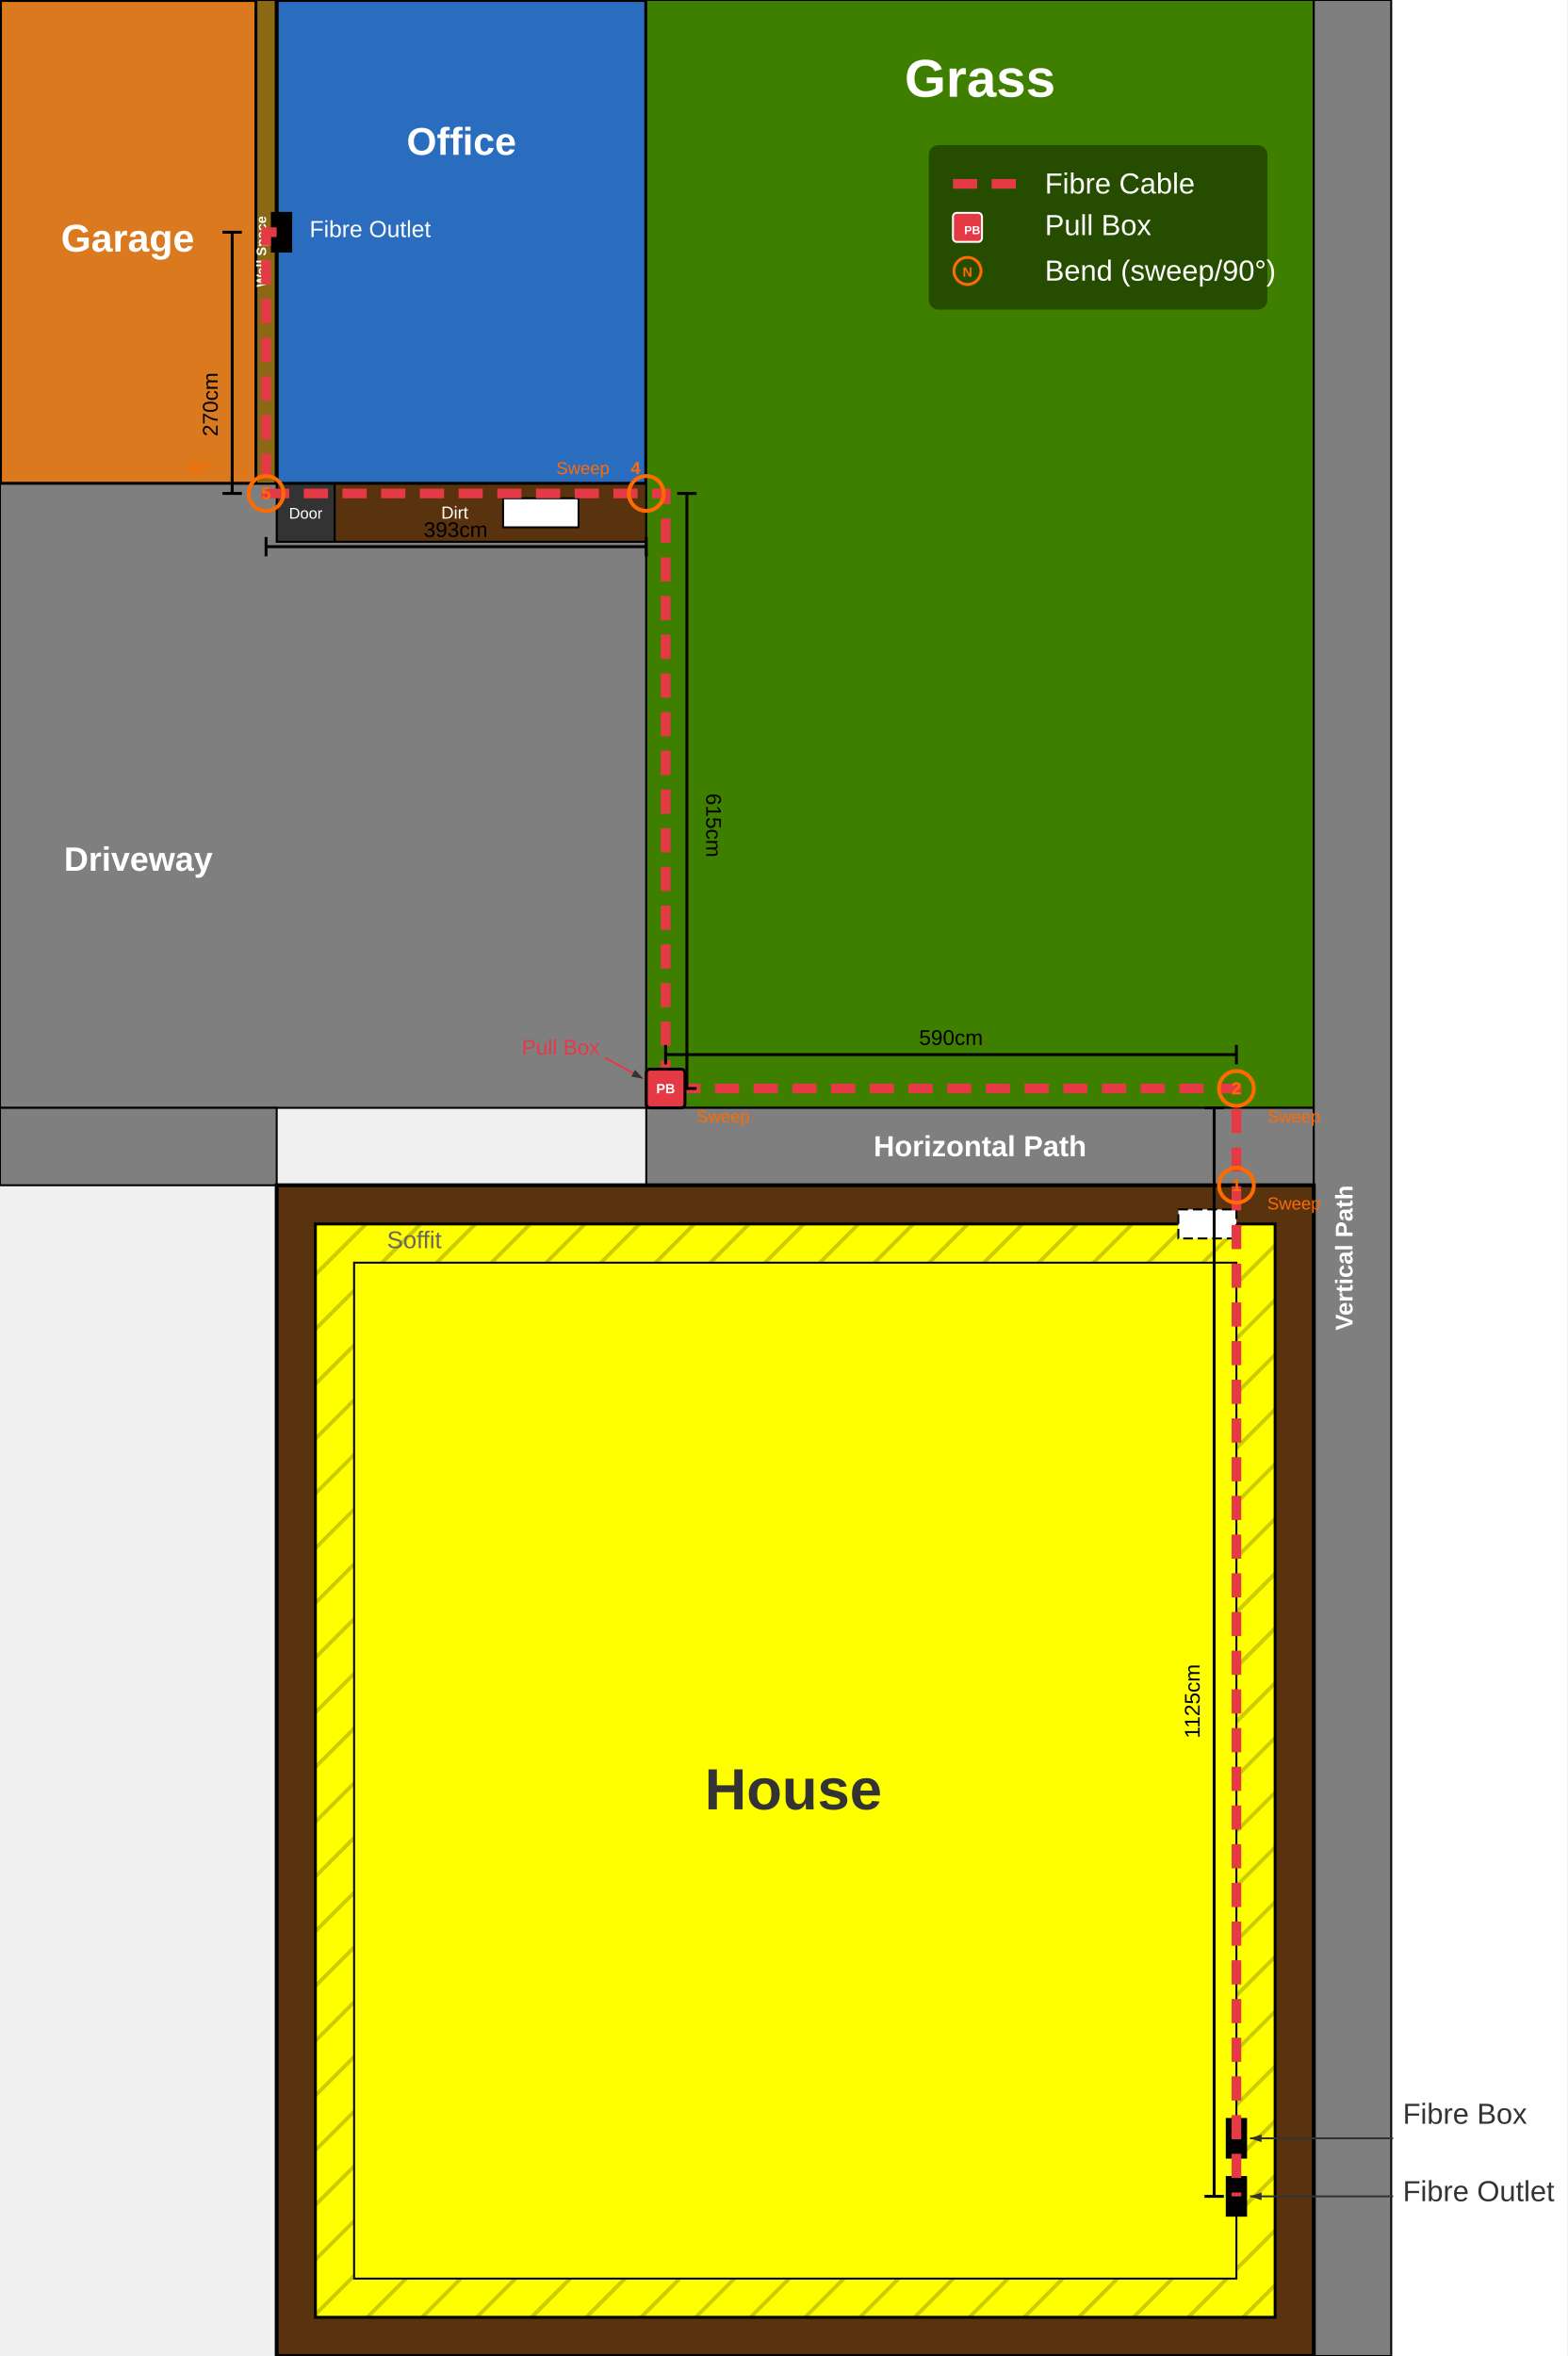
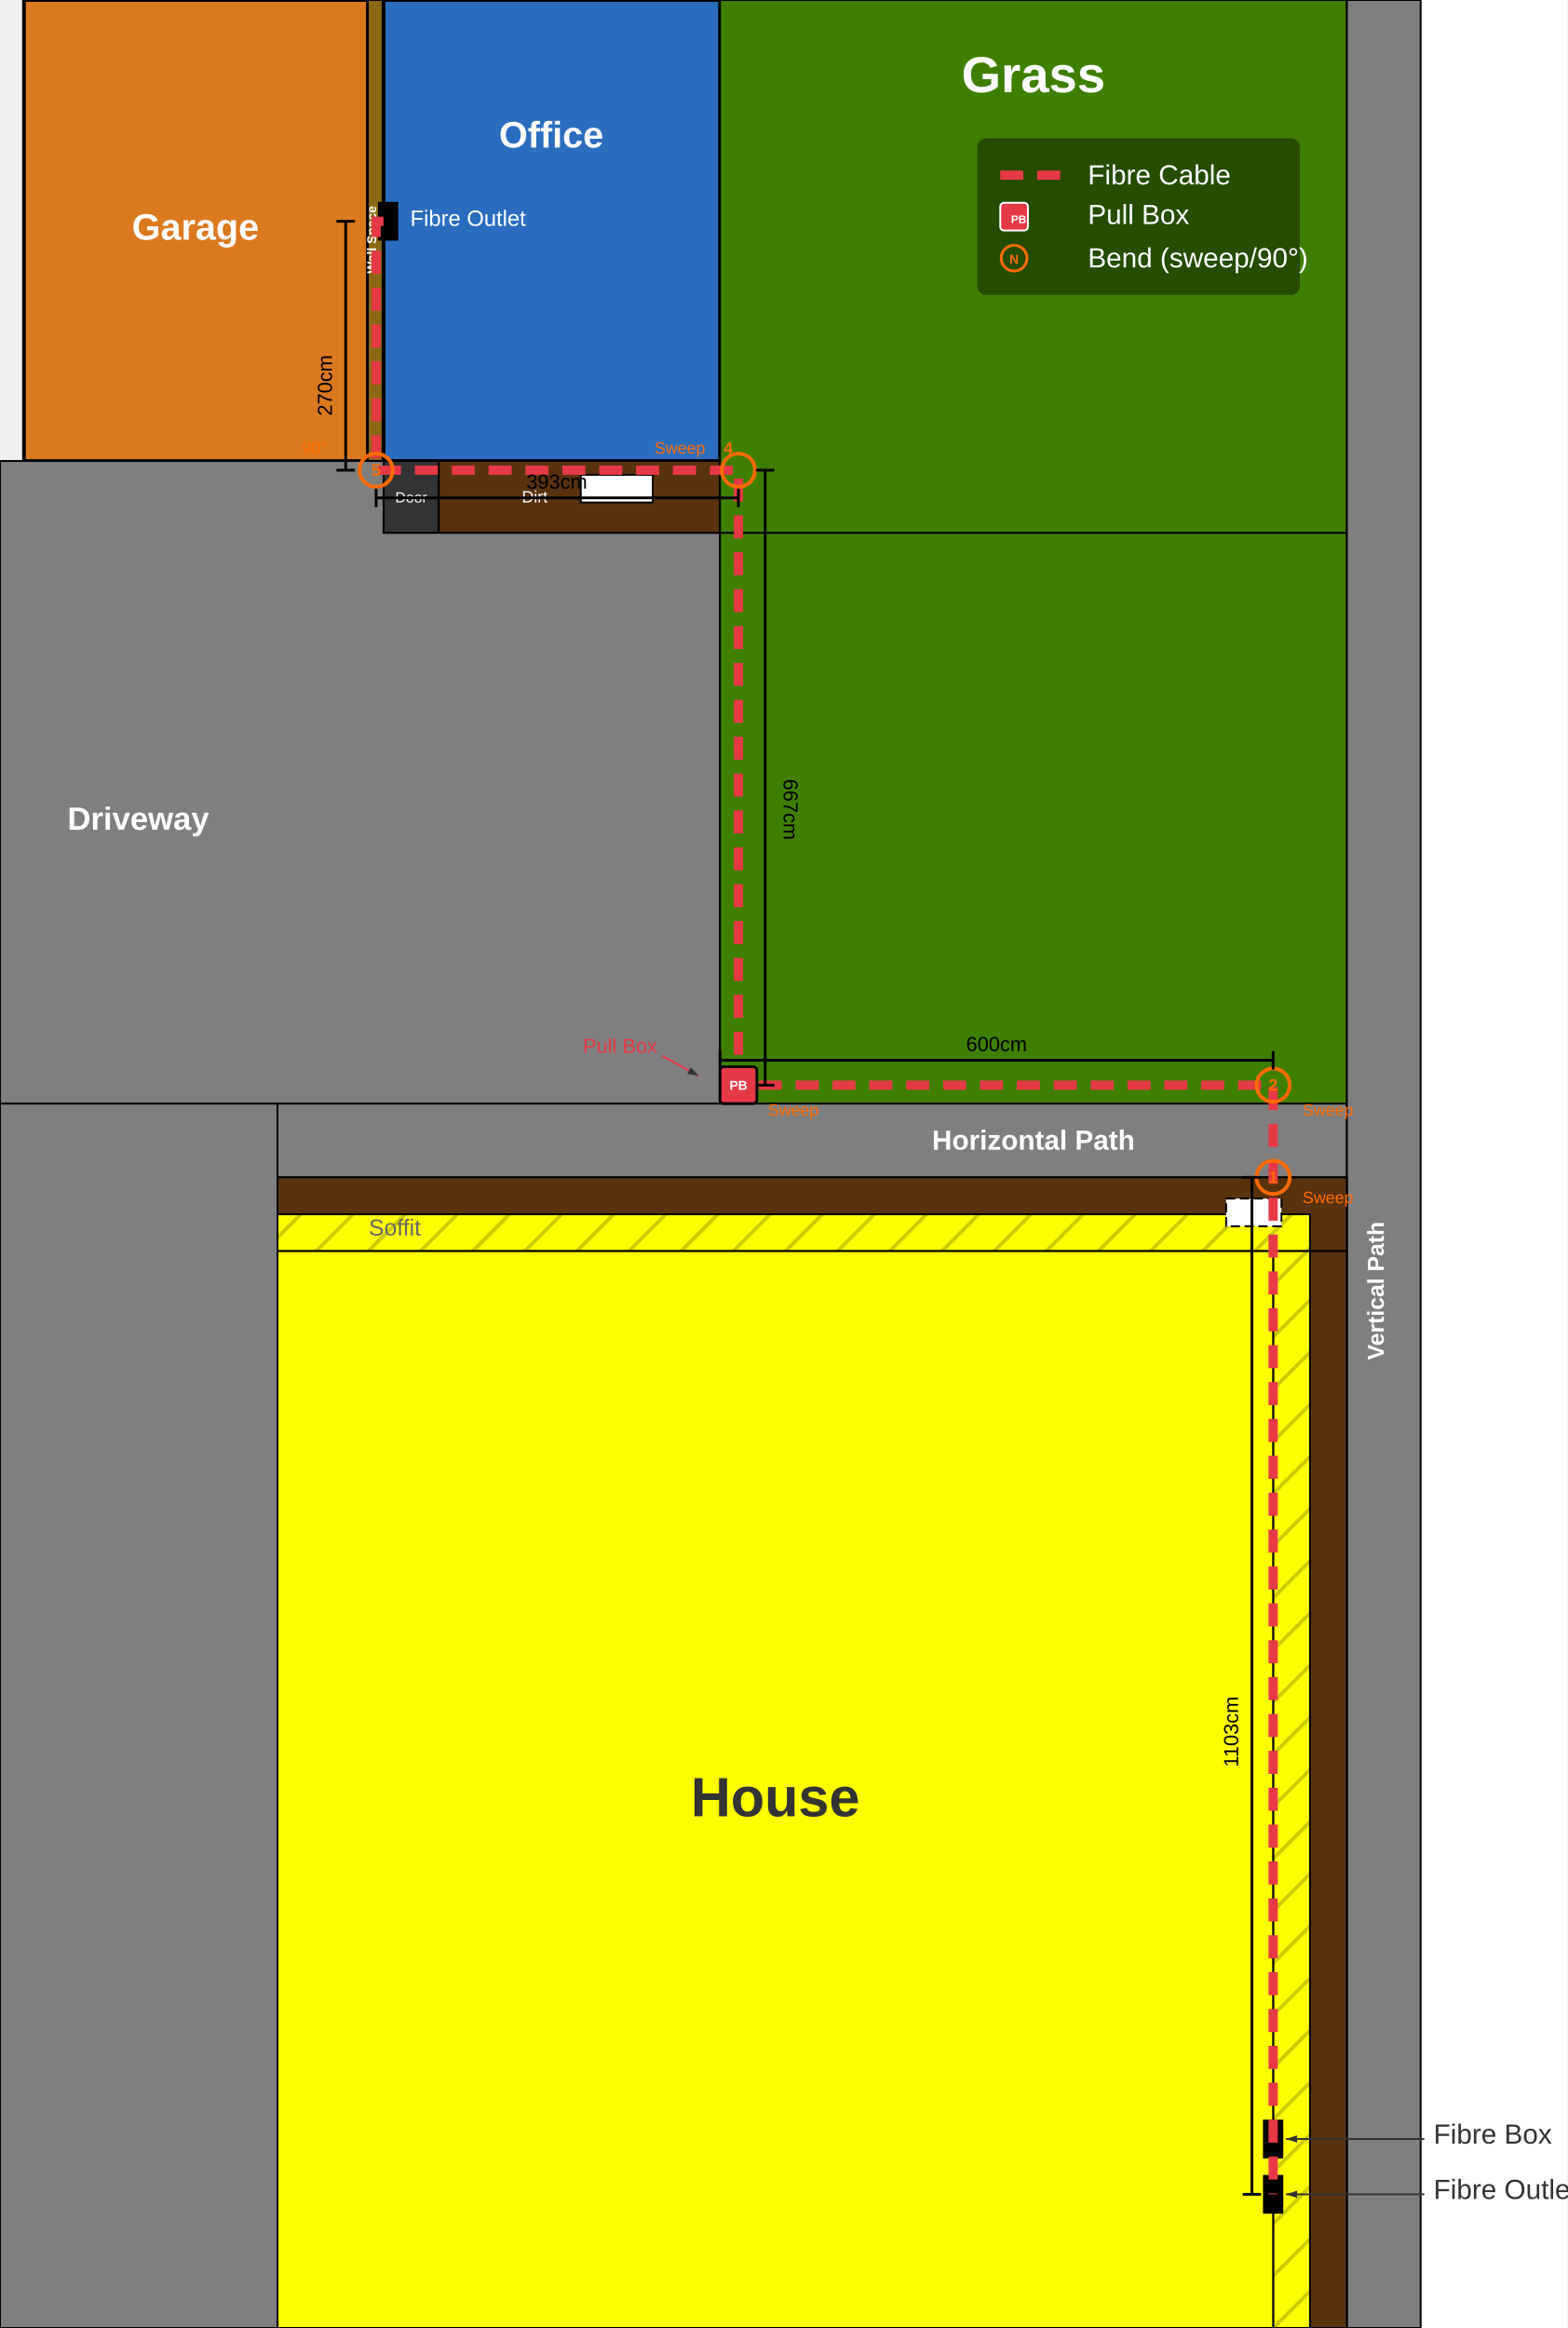
- <svg xmlns="http://www.w3.org/2000/svg" font-family="Arial, sans-serif" viewBox="0 0 1620 2435" width="500">
+ <svg xmlns="http://www.w3.org/2000/svg" font-family="Arial, sans-serif" viewBox="0 0 1700 2525" width="500">
  <defs>
    <pattern id="soffit-hatch" width="40" height="40" patternUnits="userSpaceOnUse" patternTransform="rotate(45)">
      <rect width="40" height="40" fill="#ffff00" />
      <line x1="0" y1="0" x2="0" y2="40" stroke="#cccc00" stroke-width="8" />
    </pattern>
    <marker id="arrowhead" markerWidth="6" markerHeight="4" refX="6" refY="2" orient="auto">
      <polygon points="0,0 6,2 0,4" fill="#333" />
    </marker>
    <marker id="arrowhead-white" markerWidth="6" markerHeight="4" refX="6" refY="2" orient="auto">
      <polygon points="0,0 6,2 0,4" fill="white" />
    </marker>
  </defs>
-   <rect x="1438" y="0" width="182" height="2435" fill="white" />
-   <rect x="0" y="0" width="265" height="500" fill="#db791e" stroke="#000" stroke-width="4" />
-   <rect x="265" y="0" width="21" height="500" fill="#8B6914" stroke="#000" stroke-width="2" />
-   <rect x="286" y="0" width="382" height="500" fill="#2a6dbf" stroke="#000" stroke-width="4" />
-   <rect x="286" y="500" width="60" height="60" fill="#333" stroke="#000" stroke-width="2" />
-   <rect x="346" y="500" width="322" height="60" fill="#59320e" stroke="#000" stroke-width="2" />
-   <rect x="520" y="515" width="78" height="30" fill="white" stroke="#000" stroke-width="2" />
-   <polygon points="0,500 286,500 286,560 668,560 668,1145 286,1145 0,1145" fill="#7f7f7f" stroke="#000" stroke-width="2" />
-   <rect x="0" y="1145" width="286" height="80" fill="#7f7f7f" stroke="#000" stroke-width="2" />
-   <rect x="668" y="0" width="690" height="1145" fill="#3f7f00" stroke="#000" stroke-width="2" />
-   <rect x="668" y="1145" width="690" height="80" fill="#7f7f7f" stroke="#000" stroke-width="2" />
-   <rect x="1358" y="0" width="80" height="2435" fill="#7f7f7f" stroke="#000" stroke-width="2" />
-   <rect x="286" y="1225" width="1072" height="1210" fill="#59320e" stroke="#000" stroke-width="4" />
-   <rect x="326" y="1265" width="992" height="1130" fill="url(#soffit-hatch)" stroke="#000" stroke-width="3" />
-   <rect x="366" y="1305" width="912" height="1050" fill="#ffff00" stroke="#000" stroke-width="2" />
-   <rect x="1218" y="1250" width="60" height="30" fill="white" stroke="#000" stroke-width="2" stroke-dasharray="10,5" />
-   <rect x="1268" y="2190" width="20" height="40" fill="#000" stroke="#000" stroke-width="2" />
-   <text x="1450" y="2195" text-anchor="start" fill="#333" font-size="30">Fibre Box</text>
-   <line x1="1440" y1="2210" x2="1292" y2="2210" stroke="#333" stroke-width="2" marker-end="url(#arrowhead)" />
-   <rect x="281" y="220" width="20" height="40" fill="#000" stroke="#000" stroke-width="2" />
-   <text x="320" y="245" text-anchor="start" fill="white" font-size="24">Fibre Outlet</text>
-   <rect x="1268" y="2250" width="20" height="40" fill="#000" stroke="#000" stroke-width="2" />
-   <text x="1450" y="2275" text-anchor="start" fill="#333" font-size="30">Fibre Outlet</text>
-   <line x1="1440" y1="2270" x2="1292" y2="2270" stroke="#333" stroke-width="2" marker-end="url(#arrowhead)" />
-   <text x="132" y="260" text-anchor="middle" fill="white" font-weight="bold" font-size="40">Garage</text>
-   <text x="275" y="260" text-anchor="middle" fill="white" font-weight="bold" font-size="14" transform="rotate(-90,275,260)">Wall Space</text>
-   <text x="477" y="160" text-anchor="middle" fill="white" font-weight="bold" font-size="40">Office</text>
-   <text x="1013" y="100" text-anchor="middle" fill="white" font-weight="bold" font-size="55">Grass</text>
-   <text x="143" y="900" text-anchor="middle" fill="white" font-weight="bold" font-size="35">Driveway</text>
-   <text x="1013" y="1195" text-anchor="middle" fill="white" font-weight="bold" font-size="30">Horizontal Path</text>
-   <text x="1398" y="1300" text-anchor="middle" fill="white" font-weight="bold" font-size="25" transform="rotate(-90,1398,1300)">Vertical Path</text>
-   <text x="820" y="1870" text-anchor="middle" fill="#333" font-weight="bold" font-size="60">House</text>
-   <text x="470" y="536" text-anchor="middle" fill="white" font-size="18">Dirt</text>
-   <text x="400" y="1290" fill="#666" font-size="25">Soffit</text>
-   <text x="316" y="536" text-anchor="middle" fill="white" font-size="16">Door</text>
-   <path d="     M 286,240     L 275,240     L 275,510     L 688,510     L 688,1125     L 1278,1125     L 1278,2270   " fill="none" stroke="#e63946" stroke-width="10" stroke-dasharray="25,15" />
-   <circle cx="1278" cy="1225" r="18" fill="none" stroke="#ff6b00" stroke-width="4" />
-   <text x="1278" y="1231" text-anchor="middle" fill="#ff6b00" font-size="18" font-weight="bold">1</text>
-   <text x="1310" y="1250" fill="#ff6b00" font-size="18">Sweep</text>
-   <circle cx="1278" cy="1125" r="18" fill="none" stroke="#ff6b00" stroke-width="4" />
-   <text x="1278" y="1131" text-anchor="middle" fill="#ff6b00" font-size="18" font-weight="bold">2</text>
-   <text x="1310" y="1160" fill="#ff6b00" font-size="18">Sweep</text>
-   <circle cx="688" cy="1125" r="18" fill="none" stroke="#ff6b00" stroke-width="4" />
-   <text x="688" y="1131" text-anchor="middle" fill="#ff6b00" font-size="18" font-weight="bold">3</text>
-   <text x="720" y="1160" fill="#ff6b00" font-size="18">Sweep</text>
-   <circle cx="668" cy="510" r="18" fill="none" stroke="#ff6b00" stroke-width="4" />
-   <text x="630" y="490" text-anchor="end" fill="#ff6b00" font-size="18">Sweep</text>
-   <text x="652" y="490" fill="#ff6b00" font-size="18" font-weight="bold">4</text>
-   <circle cx="275" cy="510" r="18" fill="none" stroke="#ff6b00" stroke-width="4" />
-   <text x="275" y="516" text-anchor="middle" fill="#ff6b00" font-size="18" font-weight="bold">5</text>
-   <text x="220" y="490" text-anchor="end" fill="#ff6b00" font-size="18">90°</text>
-   <line x1="230" y1="240" x2="250" y2="240" stroke="#000" stroke-width="3" />
-   <line x1="240" y1="240" x2="240" y2="510" stroke="#000" stroke-width="3" />
-   <line x1="230" y1="510" x2="250" y2="510" stroke="#000" stroke-width="3" />
-   <text x="225" y="385" text-anchor="end" fill="#000" font-size="22" transform="rotate(-90,225,385)">270cm</text>
-   <line x1="275" y1="555" x2="275" y2="575" stroke="#000" stroke-width="3" />
-   <line x1="275" y1="565" x2="668" y2="565" stroke="#000" stroke-width="3" />
-   <line x1="668" y1="555" x2="668" y2="575" stroke="#000" stroke-width="3" />
-   <text x="471" y="555" text-anchor="middle" fill="#000" font-size="22">393cm</text>
-   <line x1="700" y1="510" x2="720" y2="510" stroke="#000" stroke-width="3" />
-   <line x1="710" y1="510" x2="710" y2="1125" stroke="#000" stroke-width="3" />
-   <line x1="700" y1="1125" x2="720" y2="1125" stroke="#000" stroke-width="3" />
-   <text x="730" y="820" text-anchor="start" fill="#000" font-size="22" transform="rotate(90,730,820)">615cm</text>
-   <line x1="688" y1="1080" x2="688" y2="1100" stroke="#000" stroke-width="3" />
-   <line x1="688" y1="1090" x2="1278" y2="1090" stroke="#000" stroke-width="3" />
-   <line x1="1278" y1="1080" x2="1278" y2="1100" stroke="#000" stroke-width="3" />
-   <text x="983" y="1080" text-anchor="middle" fill="#000" font-size="22">590cm</text>
-   <line x1="1245" y1="1145" x2="1265" y2="1145" stroke="#000" stroke-width="3" />
-   <line x1="1255" y1="1145" x2="1255" y2="2270" stroke="#000" stroke-width="3" />
-   <line x1="1245" y1="2270" x2="1265" y2="2270" stroke="#000" stroke-width="3" />
-   <text x="1240" y="1720" text-anchor="end" fill="#000" font-size="22" transform="rotate(-90,1240,1720)">1125cm</text>
-   <rect x="668" y="1105" width="40" height="40" fill="#e63946" stroke="#000" stroke-width="3" rx="4" />
-   <text x="688" y="1130" text-anchor="middle" fill="white" font-size="14" font-weight="bold">PB</text>
-   <text x="620" y="1090" text-anchor="end" fill="#e63946" font-size="22">Pull Box</text>
-   <line x1="625" y1="1093" x2="665" y2="1115" stroke="#e63946" stroke-width="2" marker-end="url(#arrowhead)" />
-   <rect x="960" y="150" width="350" height="170" rx="10" fill="rgba(0,0,0,0.4)" stroke="none" />
-   <line x1="985" y1="190" x2="1060" y2="190" stroke="#e63946" stroke-width="10" stroke-dasharray="25,15" />
-   <text x="1080" y="200" fill="white" font-size="30">Fibre Cable</text>
-   <rect x="985" y="220" width="30" height="30" fill="#e63946" stroke="white" stroke-width="2" rx="4" />
-   <text x="1005" y="242" text-anchor="middle" fill="white" font-size="12" font-weight="bold">PB</text>
-   <text x="1080" y="243" fill="white" font-size="30">Pull Box</text>
-   <circle cx="1000" cy="280" r="14" fill="none" stroke="#ff6b00" stroke-width="3" />
-   <text x="1000" y="286" text-anchor="middle" fill="#ff6b00" font-size="14" font-weight="bold">N</text>
-   <text x="1080" y="290" fill="white" font-size="30">Bend (sweep/90°)</text>
+   <rect x="1541" y="0" width="159" height="2525" fill="white" />
+   <rect x="26" y="0" width="373" height="500" fill="#db791e" stroke="#000" stroke-width="4" />
+   <rect x="399" y="0" width="17" height="500" fill="#8B6914" stroke="#000" stroke-width="2" />
+   <rect x="416" y="0" width="365" height="500" fill="#2a6dbf" stroke="#000" stroke-width="4" />
+   <rect x="416" y="500" width="60" height="78" fill="#333" stroke="#000" stroke-width="2" />
+   <rect x="476" y="500" width="305" height="78" fill="#59320e" stroke="#000" stroke-width="2" />
+   <rect x="630" y="515" width="78" height="30" fill="white" stroke="#000" stroke-width="2" />
+   <polygon points="0,500 416,500 416,578 781,578 781,1197 301,1197 0,1197" fill="#7f7f7f" stroke="#000" stroke-width="2" />
+   <rect x="0" y="1197" width="301" height="1328" fill="#7f7f7f" stroke="#000" stroke-width="2" />
+   <rect x="781" y="0" width="680" height="578" fill="#3f7f00" stroke="#000" stroke-width="2" />
+   <rect x="781" y="578" width="680" height="619" fill="#3f7f00" stroke="#000" stroke-width="2" />
+   <rect x="301" y="1197" width="1160" height="80" fill="#7f7f7f" stroke="#000" stroke-width="2" />
+   <rect x="1461" y="0" width="80" height="2525" fill="#7f7f7f" stroke="#000" stroke-width="2" />
+   <rect x="301" y="1277" width="1160" height="80" fill="#59320e" stroke="#000" stroke-width="2" />
+   <rect x="1381" y="1357" width="80" height="1168" fill="#59320e" stroke="#000" stroke-width="2" />
+   <rect x="301" y="1317" width="1120" height="40" fill="url(#soffit-hatch)" stroke="#000" stroke-width="2" />
+   <rect x="1381" y="1357" width="40" height="1168" fill="url(#soffit-hatch)" stroke="#000" stroke-width="2" />
+   <rect x="301" y="1357" width="1080" height="1168" fill="#ffff00" stroke="#000" stroke-width="2" />
+   <rect x="1330" y="1300" width="60" height="30" fill="white" stroke="#000" stroke-width="2" stroke-dasharray="10,5" />
+   <rect x="1371" y="2300" width="20" height="40" fill="#000" stroke="#000" stroke-width="2" />
+   <text x="1555" y="2325" text-anchor="start" fill="#333" font-size="30">Fibre Box</text>
+   <line x1="1545" y1="2320" x2="1395" y2="2320" stroke="#333" stroke-width="2" marker-end="url(#arrowhead)" />
+   <rect x="411" y="220" width="20" height="40" fill="#000" stroke="#000" stroke-width="2" />
+   <text x="445" y="245" text-anchor="start" fill="white" font-size="24">Fibre Outlet</text>
+   <rect x="1371" y="2360" width="20" height="40" fill="#000" stroke="#000" stroke-width="2" />
+   <text x="1555" y="2385" text-anchor="start" fill="#333" font-size="30">Fibre Outlet</text>
+   <line x1="1545" y1="2380" x2="1395" y2="2380" stroke="#333" stroke-width="2" marker-end="url(#arrowhead)" />
+   <text x="212" y="260" text-anchor="middle" fill="white" font-weight="bold" font-size="40">Garage</text>
+   <text x="408" y="260" text-anchor="middle" fill="white" font-weight="bold" font-size="14" transform="rotate(-90,408,260)">Wall Space</text>
+   <text x="598" y="160" text-anchor="middle" fill="white" font-weight="bold" font-size="40">Office</text>
+   <text x="1121" y="100" text-anchor="middle" fill="white" font-weight="bold" font-size="55">Grass</text>
+   <text x="150" y="900" text-anchor="middle" fill="white" font-weight="bold" font-size="35">Driveway</text>
+   <text x="1121" y="1247" text-anchor="middle" fill="white" font-weight="bold" font-size="30">Horizontal Path</text>
+   <text x="1501" y="1400" text-anchor="middle" fill="white" font-weight="bold" font-size="25" transform="rotate(-90,1501,1400)">Vertical Path</text>
+   <text x="841" y="1970" text-anchor="middle" fill="#333" font-weight="bold" font-size="60">House</text>
+   <text x="580" y="545" text-anchor="middle" fill="white" font-size="18">Dirt</text>
+   <text x="400" y="1340" fill="#666" font-size="25">Soffit</text>
+   <text x="446" y="545" text-anchor="middle" fill="white" font-size="16">Door</text>
+   <path d="     M 416,240     L 408,240     L 408,510     L 801,510     L 801,1177     L 1381,1177     L 1381,2380   " fill="none" stroke="#e63946" stroke-width="10" stroke-dasharray="25,15" />
+   <circle cx="1381" cy="1277" r="18" fill="none" stroke="#ff6b00" stroke-width="4" />
+   <text x="1381" y="1283" text-anchor="middle" fill="#ff6b00" font-size="18" font-weight="bold">1</text>
+   <text x="1413" y="1305" fill="#ff6b00" font-size="18">Sweep</text>
+   <circle cx="1381" cy="1177" r="18" fill="none" stroke="#ff6b00" stroke-width="4" />
+   <text x="1381" y="1183" text-anchor="middle" fill="#ff6b00" font-size="18" font-weight="bold">2</text>
+   <text x="1413" y="1210" fill="#ff6b00" font-size="18">Sweep</text>
+   <circle cx="801" cy="1177" r="18" fill="none" stroke="#ff6b00" stroke-width="4" />
+   <text x="801" y="1183" text-anchor="middle" fill="#ff6b00" font-size="18" font-weight="bold">3</text>
+   <text x="833" y="1210" fill="#ff6b00" font-size="18">Sweep</text>
+   <circle cx="801" cy="510" r="18" fill="none" stroke="#ff6b00" stroke-width="4" />
+   <text x="765" y="492" text-anchor="end" fill="#ff6b00" font-size="18">Sweep</text>
+   <text x="785" y="492" fill="#ff6b00" font-size="18" font-weight="bold">4</text>
+   <circle cx="408" cy="510" r="18" fill="none" stroke="#ff6b00" stroke-width="4" />
+   <text x="408" y="516" text-anchor="middle" fill="#ff6b00" font-size="18" font-weight="bold">5</text>
+   <text x="355" y="492" text-anchor="end" fill="#ff6b00" font-size="18">90°</text>
+   <line x1="365" y1="240" x2="385" y2="240" stroke="#000" stroke-width="3" />
+   <line x1="375" y1="240" x2="375" y2="510" stroke="#000" stroke-width="3" />
+   <line x1="365" y1="510" x2="385" y2="510" stroke="#000" stroke-width="3" />
+   <text x="360" y="385" text-anchor="end" fill="#000" font-size="22" transform="rotate(-90,360,385)">270cm</text>
+   <line x1="408" y1="530" x2="408" y2="550" stroke="#000" stroke-width="3" />
+   <line x1="408" y1="540" x2="801" y2="540" stroke="#000" stroke-width="3" />
+   <line x1="801" y1="530" x2="801" y2="550" stroke="#000" stroke-width="3" />
+   <text x="604" y="530" text-anchor="middle" fill="#000" font-size="22">393cm</text>
+   <line x1="820" y1="510" x2="840" y2="510" stroke="#000" stroke-width="3" />
+   <line x1="830" y1="510" x2="830" y2="1177" stroke="#000" stroke-width="3" />
+   <line x1="820" y1="1177" x2="840" y2="1177" stroke="#000" stroke-width="3" />
+   <text x="850" y="845" text-anchor="start" fill="#000" font-size="22" transform="rotate(90,850,845)">667cm</text>
+   <line x1="781" y1="1140" x2="781" y2="1160" stroke="#000" stroke-width="3" />
+   <line x1="781" y1="1150" x2="1381" y2="1150" stroke="#000" stroke-width="3" />
+   <line x1="1381" y1="1140" x2="1381" y2="1160" stroke="#000" stroke-width="3" />
+   <text x="1081" y="1140" text-anchor="middle" fill="#000" font-size="22">600cm</text>
+   <line x1="1348" y1="1277" x2="1368" y2="1277" stroke="#000" stroke-width="3" />
+   <line x1="1358" y1="1277" x2="1358" y2="2380" stroke="#000" stroke-width="3" />
+   <line x1="1348" y1="2380" x2="1368" y2="2380" stroke="#000" stroke-width="3" />
+   <text x="1343" y="1840" text-anchor="end" fill="#000" font-size="22" transform="rotate(-90,1343,1840)">1103cm</text>
+   <rect x="781" y="1157" width="40" height="40" fill="#e63946" stroke="#000" stroke-width="3" rx="4" />
+   <text x="801" y="1182" text-anchor="middle" fill="white" font-size="14" font-weight="bold">PB</text>
+   <text x="713" y="1142" text-anchor="end" fill="#e63946" font-size="22">Pull Box</text>
+   <line x1="718" y1="1145" x2="758" y2="1167" stroke="#e63946" stroke-width="2" marker-end="url(#arrowhead)" />
+   <rect x="1060" y="150" width="350" height="170" rx="10" fill="rgba(0,0,0,0.4)" stroke="none" />
+   <line x1="1085" y1="190" x2="1160" y2="190" stroke="#e63946" stroke-width="10" stroke-dasharray="25,15" />
+   <text x="1180" y="200" fill="white" font-size="30">Fibre Cable</text>
+   <rect x="1085" y="220" width="30" height="30" fill="#e63946" stroke="white" stroke-width="2" rx="4" />
+   <text x="1105" y="242" text-anchor="middle" fill="white" font-size="12" font-weight="bold">PB</text>
+   <text x="1180" y="243" fill="white" font-size="30">Pull Box</text>
+   <circle cx="1100" cy="280" r="14" fill="none" stroke="#ff6b00" stroke-width="3" />
+   <text x="1100" y="286" text-anchor="middle" fill="#ff6b00" font-size="14" font-weight="bold">N</text>
+   <text x="1180" y="290" fill="white" font-size="30">Bend (sweep/90°)</text>
</svg>
